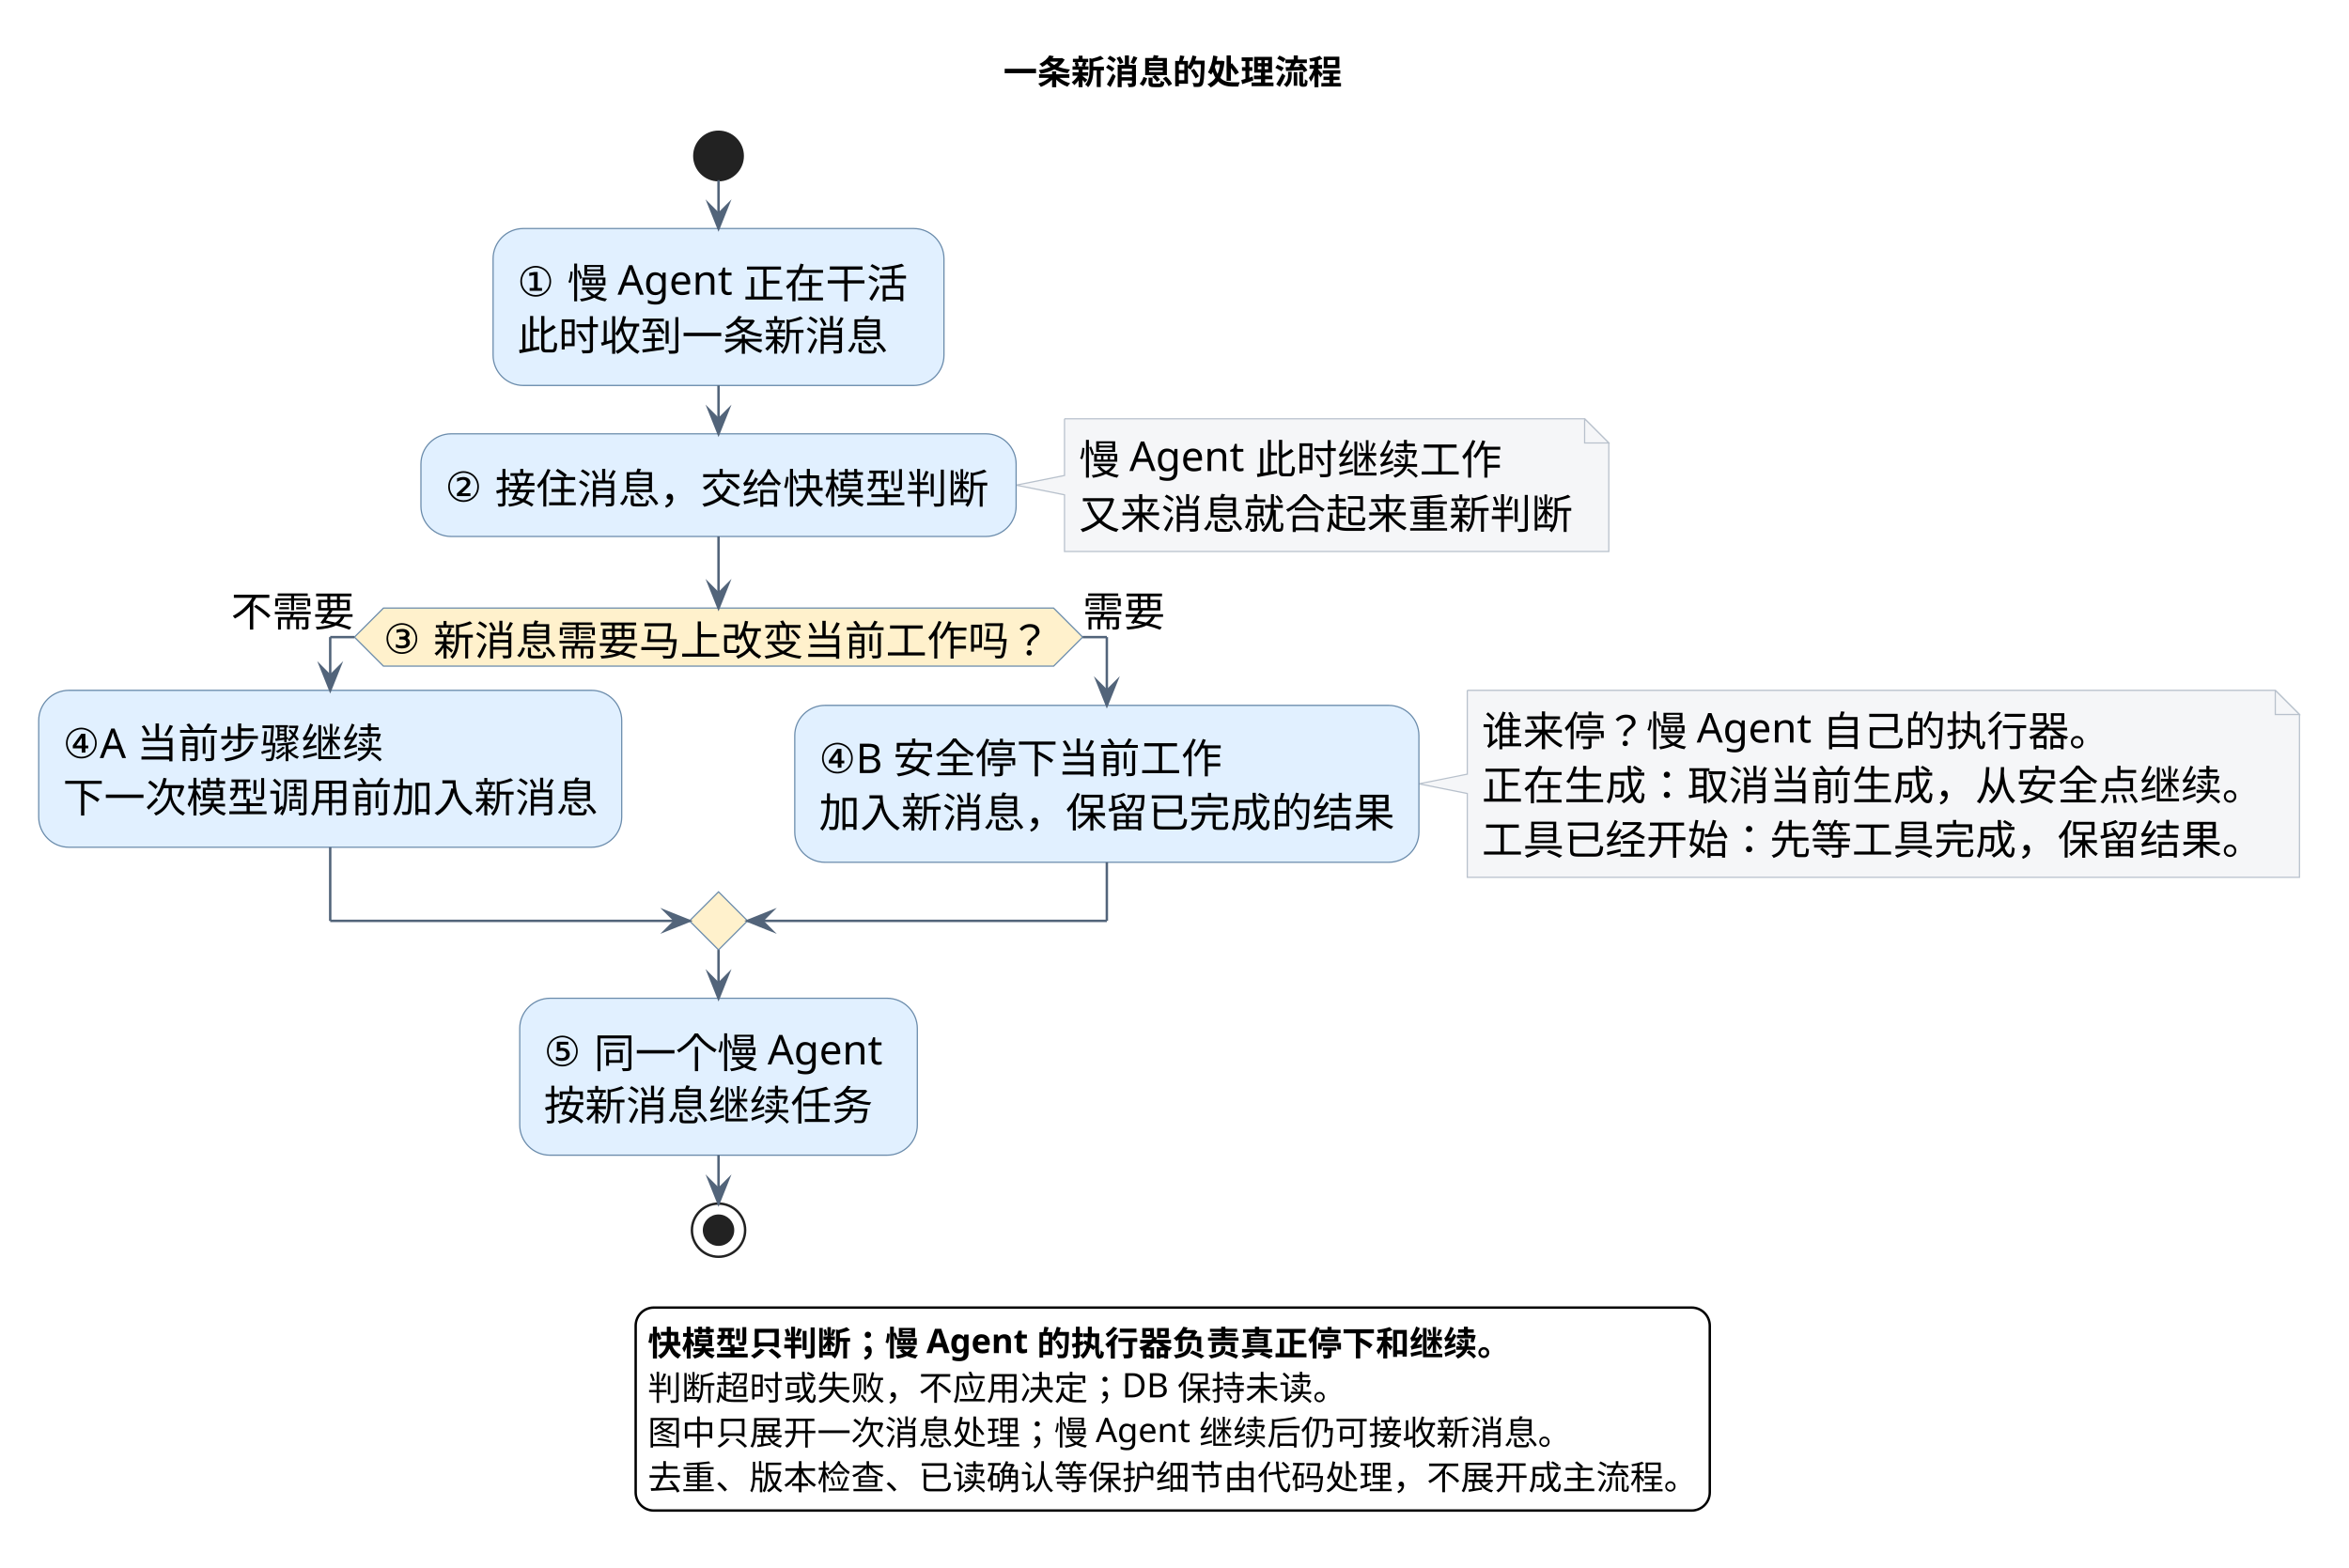
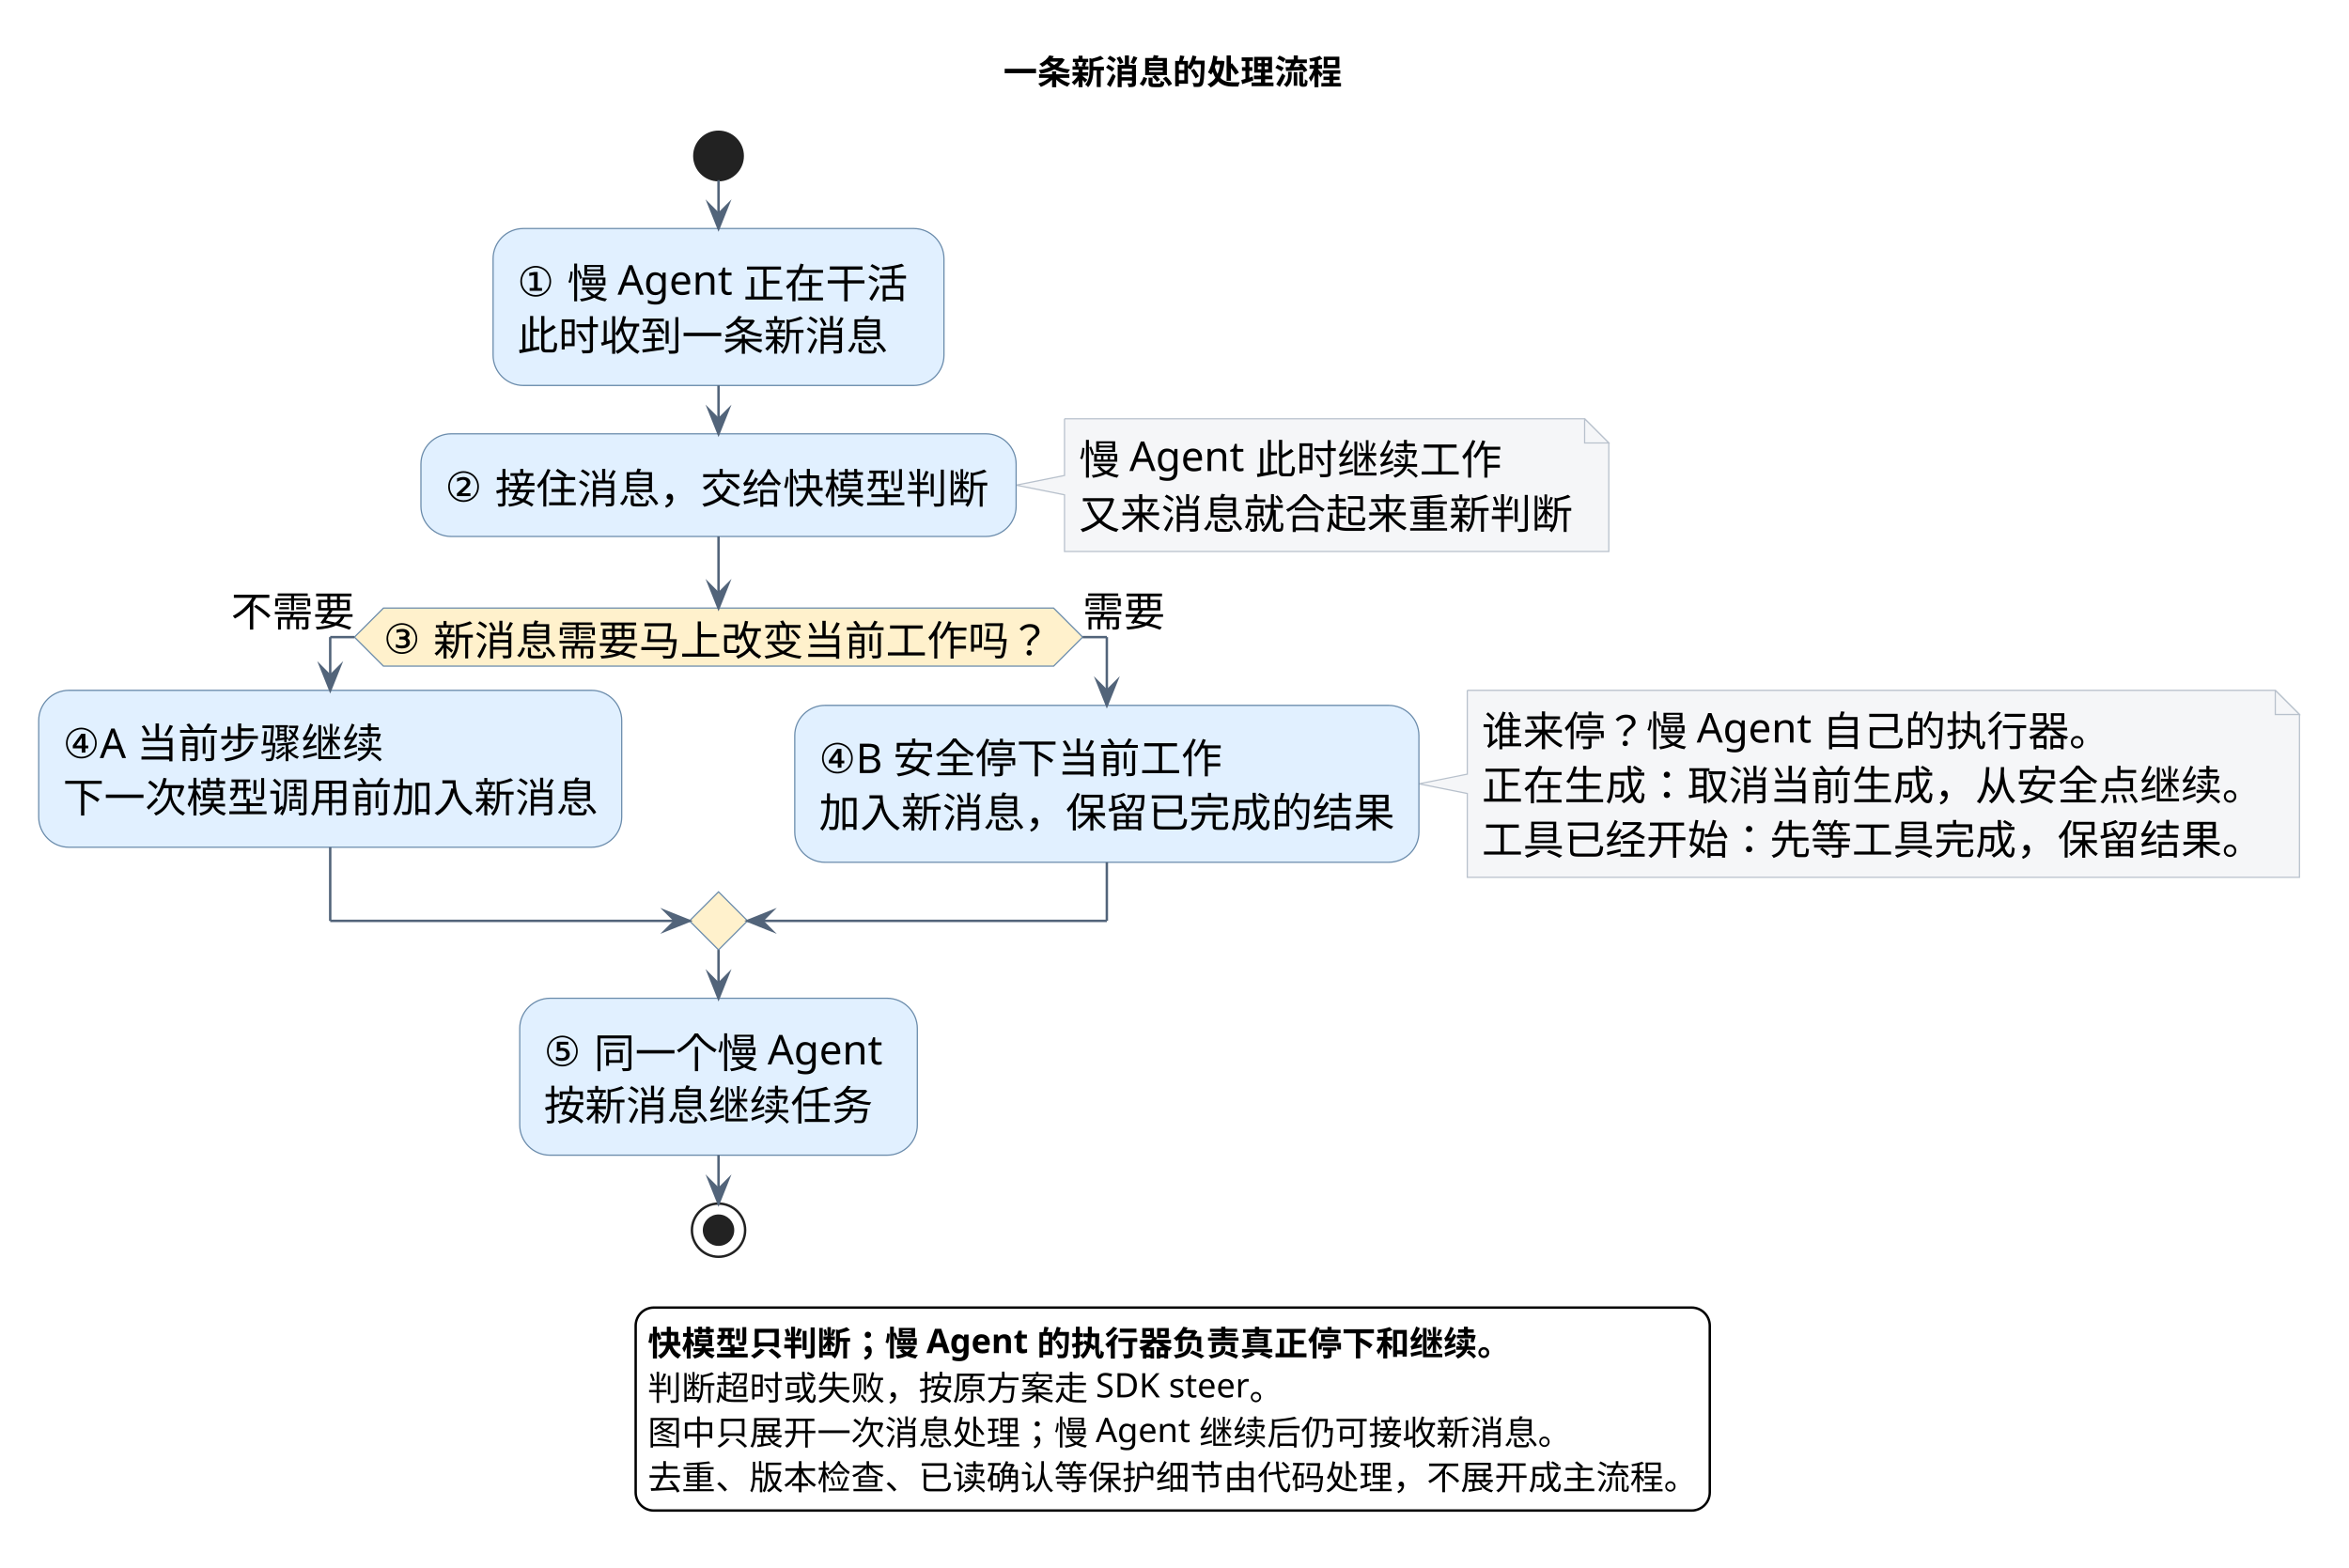
<svg xmlns="http://www.w3.org/2000/svg" version="1.1" data-diagram-type="ACTIVITY" style="width:971px;height:648px;background:#FFFFFF;" width="971px" height="648px" viewBox="0 0 971 648" zoomAndPan="magnify" preserveAspectRatio="none" contentStyleType="text/css">
  <defs />
  <g font-family="sans-serif" lengthAdjust="spacing">
    <g class="title" data-source-line="1">
      <text x="414.765" y="34.813" fill="#000" font-size="14" textLength="140" font-weight="700" font-family="Microsoft YaHei">一条新消息的处理流程</text>
    </g>
    <ellipse cx="297.015" cy="64.478" rx="10" ry="10" fill="#222" style="stroke:#222;stroke-width:1;" />
    <rect x="203.825" y="94.478" width="186.381" height="64.874" fill="#E1F0FF" style="stroke:#6A8BAB;stroke-width:0.5;" rx="12.5" ry="12.5" />
    <text x="213.825" y="122.465" fill="#000" font-size="17" textLength="166.381" font-family="Microsoft YaHei">① 慢 Agent 正在干活</text>
    <text x="213.825" y="144.902" fill="#000" font-size="17" textLength="153" font-family="Microsoft YaHei">此时收到一条新消息</text>
    <path d="M440.03,173.133 L440.03,196.57 L420.03,200.57 L440.03,204.57 L440.03,228.007 A0,0 0 0 0 440.03,228.007 L665.03,228.007 A0,0 0 0 0 665.03,228.007 L665.03,183.133 L655.03,173.133 L440.03,173.133 A0,0 0 0 0 440.03,173.133" style="stroke:#B8C1CC;stroke-width:0.5;" fill="#F5F6F8" />
    <path d="M655.03,173.133 L655.03,183.133 L665.03,183.133 L655.03,173.133" style="stroke:#B8C1CC;stroke-width:0.5;" fill="#F5F6F8" />
    <text x="446.03" y="196.121" fill="#000" font-size="17" textLength="178.351" font-family="Microsoft YaHei">慢 Agent 此时继续工作</text>
    <text x="446.03" y="218.558" fill="#000" font-size="17" textLength="204" font-family="Microsoft YaHei">又来消息就合起来重新判断</text>
    <rect x="174" y="179.352" width="246.03" height="42.437" fill="#E1F0FF" style="stroke:#6A8BAB;stroke-width:0.5;" rx="12.5" ry="12.5" />
    <text x="184" y="207.339" fill="#000" font-size="17" textLength="226.03" font-family="Microsoft YaHei">② 接住消息，交给快模型判断</text>
    <polygon points="158.5,251.393,435.53,251.393,447.53,263.393,435.53,275.393,158.5,275.393,146.5,263.393,158.5,251.393" fill="#FFF1CC" style="stroke:#6A8BAB;stroke-width:0.5;stroke-linejoin:miter;stroke-miterlimit:10;" />
    <text x="158.5" y="270.163" fill="#000" font-size="17" textLength="277.03" font-family="Microsoft YaHei">③ 新消息需要马上改变当前工作吗？</text>
    <text x="95.5" y="258.944" fill="#000" font-size="17" textLength="51" font-family="Microsoft YaHei">不需要</text>
    <text x="447.53" y="258.944" fill="#000" font-size="17" textLength="34" font-family="Microsoft YaHei">需要</text>
    <rect x="16" y="285.393" width="241" height="64.874" fill="#E1F0FF" style="stroke:#6A8BAB;stroke-width:0.5;" rx="12.5" ry="12.5" />
    <text x="26" y="313.381" fill="#000" font-size="17" textLength="135.992" font-family="Microsoft YaHei">④A 当前步骤继续</text>
    <text x="26" y="335.818" fill="#000" font-size="17" textLength="221" font-family="Microsoft YaHei">下一次模型调用前加入新消息</text>
    <path d="M606.53,285.393 L606.53,320.049 L586.53,324.049 L606.53,328.049 L606.53,362.704 A0,0 0 0 0 606.53,362.704 L950.53,362.704 A0,0 0 0 0 950.53,362.704 L950.53,295.393 L940.53,285.393 L606.53,285.393 A0,0 0 0 0 606.53,285.393" style="stroke:#B8C1CC;stroke-width:0.5;" fill="#F5F6F8" />
    <path d="M940.53,285.393 L940.53,295.393 L950.53,295.393 L940.53,285.393" style="stroke:#B8C1CC;stroke-width:0.5;" fill="#F5F6F8" />
    <text x="612.53" y="308.381" fill="#000" font-size="17" textLength="263.351" font-family="Microsoft YaHei">谁来停？慢 Agent 自己的执行器。</text>
    <text x="612.53" y="330.818" fill="#000" font-size="17" textLength="323" font-family="Microsoft YaHei">正在生成：取消当前生成，从安全点继续。</text>
    <text x="612.53" y="353.255" fill="#000" font-size="17" textLength="323" font-family="Microsoft YaHei">工具已经开始：先等工具完成，保留结果。</text>
    <rect x="328.53" y="291.612" width="258" height="64.874" fill="#E1F0FF" style="stroke:#6A8BAB;stroke-width:0.5;" rx="12.5" ry="12.5" />
    <text x="338.53" y="319.6" fill="#000" font-size="17" textLength="168.697" font-family="Microsoft YaHei">④B 安全停下当前工作</text>
    <text x="338.53" y="342.037" fill="#000" font-size="17" textLength="238" font-family="Microsoft YaHei">加入新消息，保留已完成的结果</text>
    <polygon points="297.015,368.704,309.015,380.704,297.015,392.704,285.015,380.704,297.015,368.704" fill="#FFF1CC" style="stroke:#6A8BAB;stroke-width:0.5;stroke-linejoin:miter;stroke-miterlimit:10;" />
    <rect x="214.84" y="412.704" width="164.351" height="64.874" fill="#E1F0FF" style="stroke:#6A8BAB;stroke-width:0.5;" rx="12.5" ry="12.5" />
    <text x="224.84" y="440.692" fill="#000" font-size="17" textLength="144.351" font-family="Microsoft YaHei">⑤ 同一个慢 Agent</text>
    <text x="224.84" y="463.129" fill="#000" font-size="17" textLength="136" font-family="Microsoft YaHei">按新消息继续任务</text>
    <ellipse cx="297.015" cy="508.578" rx="11" ry="11" fill="none" style="stroke:#222;stroke-width:1;" />
    <ellipse cx="297.015" cy="508.578" rx="6" ry="6" fill="#222" style="stroke:#222;stroke-width:1;" />
    <line x1="297.015" y1="74.478" x2="297.015" y2="94.478" style="stroke:#52647A;stroke-width:1;" />
    <polygon points="293.015,84.478,297.015,94.478,301.015,84.478,297.015,88.478" fill="#52647A" style="stroke:#52647A;stroke-width:1;stroke-linejoin:miter;stroke-miterlimit:10;" />
    <line x1="297.015" y1="159.352" x2="297.015" y2="179.352" style="stroke:#52647A;stroke-width:1;" />
    <polygon points="293.015,169.352,297.015,179.352,301.015,169.352,297.015,173.352" fill="#52647A" style="stroke:#52647A;stroke-width:1;stroke-linejoin:miter;stroke-miterlimit:10;" />
    <line x1="146.5" y1="263.393" x2="136.5" y2="263.393" style="stroke:#52647A;stroke-width:1;" />
    <line x1="136.5" y1="263.393" x2="136.5" y2="285.393" style="stroke:#52647A;stroke-width:1;" />
    <polygon points="132.5,275.393,136.5,285.393,140.5,275.393,136.5,279.393" fill="#52647A" style="stroke:#52647A;stroke-width:1;stroke-linejoin:miter;stroke-miterlimit:10;" />
    <line x1="447.53" y1="263.393" x2="457.53" y2="263.393" style="stroke:#52647A;stroke-width:1;" />
    <line x1="457.53" y1="263.393" x2="457.53" y2="291.612" style="stroke:#52647A;stroke-width:1;" />
    <polygon points="453.53,281.612,457.53,291.612,461.53,281.612,457.53,285.612" fill="#52647A" style="stroke:#52647A;stroke-width:1;stroke-linejoin:miter;stroke-miterlimit:10;" />
    <line x1="136.5" y1="350.267" x2="136.5" y2="380.704" style="stroke:#52647A;stroke-width:1;" />
    <line x1="136.5" y1="380.704" x2="285.015" y2="380.704" style="stroke:#52647A;stroke-width:1;" />
    <polygon points="275.015,376.704,285.015,380.704,275.015,384.704,279.015,380.704" fill="#52647A" style="stroke:#52647A;stroke-width:1;stroke-linejoin:miter;stroke-miterlimit:10;" />
    <line x1="457.53" y1="356.486" x2="457.53" y2="380.704" style="stroke:#52647A;stroke-width:1;" />
    <line x1="457.53" y1="380.704" x2="309.015" y2="380.704" style="stroke:#52647A;stroke-width:1;" />
    <polygon points="319.015,376.704,309.015,380.704,319.015,384.704,315.015,380.704" fill="#52647A" style="stroke:#52647A;stroke-width:1;stroke-linejoin:miter;stroke-miterlimit:10;" />
    <line x1="297.015" y1="221.789" x2="297.015" y2="251.393" style="stroke:#52647A;stroke-width:1;" />
    <polygon points="293.015,241.393,297.015,251.393,301.015,241.393,297.015,245.393" fill="#52647A" style="stroke:#52647A;stroke-width:1;stroke-linejoin:miter;stroke-miterlimit:10;" />
    <line x1="297.015" y1="392.704" x2="297.015" y2="412.704" style="stroke:#52647A;stroke-width:1;" />
    <polygon points="293.015,402.704,297.015,412.704,301.015,402.704,297.015,406.704" fill="#52647A" style="stroke:#52647A;stroke-width:1;stroke-linejoin:miter;stroke-miterlimit:10;" />
    <line x1="297.015" y1="477.578" x2="297.015" y2="497.578" style="stroke:#52647A;stroke-width:1;" />
    <polygon points="293.015,487.578,297.015,497.578,301.015,487.578,297.015,491.578" fill="#52647A" style="stroke:#52647A;stroke-width:1;stroke-linejoin:miter;stroke-miterlimit:10;" />
    <g class="legend" data-source-line="33">
      <rect x="262.765" y="540.578" width="444" height="83.91" fill="none" style="stroke:#000;stroke-width:1;" rx="7.5" ry="7.5" />
      <text x="267.765" y="560.392" fill="#000" font-size="14" textLength="359.188" font-weight="700" font-family="Microsoft YaHei">快模型只判断；慢 Agent 的执行器负责真正停下和继续。</text>
-       <text x="267.765" y="578.869" fill="#000" font-size="14" textLength="289.591" font-family="Microsoft YaHei">判断超时或失败，不应用决定；DB 保持未读。</text>
+       <text x="267.765" y="578.869" fill="#000" font-size="14" textLength="264.845" font-family="Microsoft YaHei">判断超时或失败，按原方案走 SDK steer。</text>
      <text x="267.765" y="597.347" fill="#000" font-size="14" textLength="384.877" font-family="Microsoft YaHei">图中只展开一次消息处理；慢 Agent 继续后仍可接收新消息。</text>
      <text x="267.765" y="615.824" fill="#000" font-size="14" textLength="434" font-family="Microsoft YaHei">去重、版本检查、已读确认等保护细节由代码处理，不展开成主流程。</text>
    </g>
  </g>
</svg>
